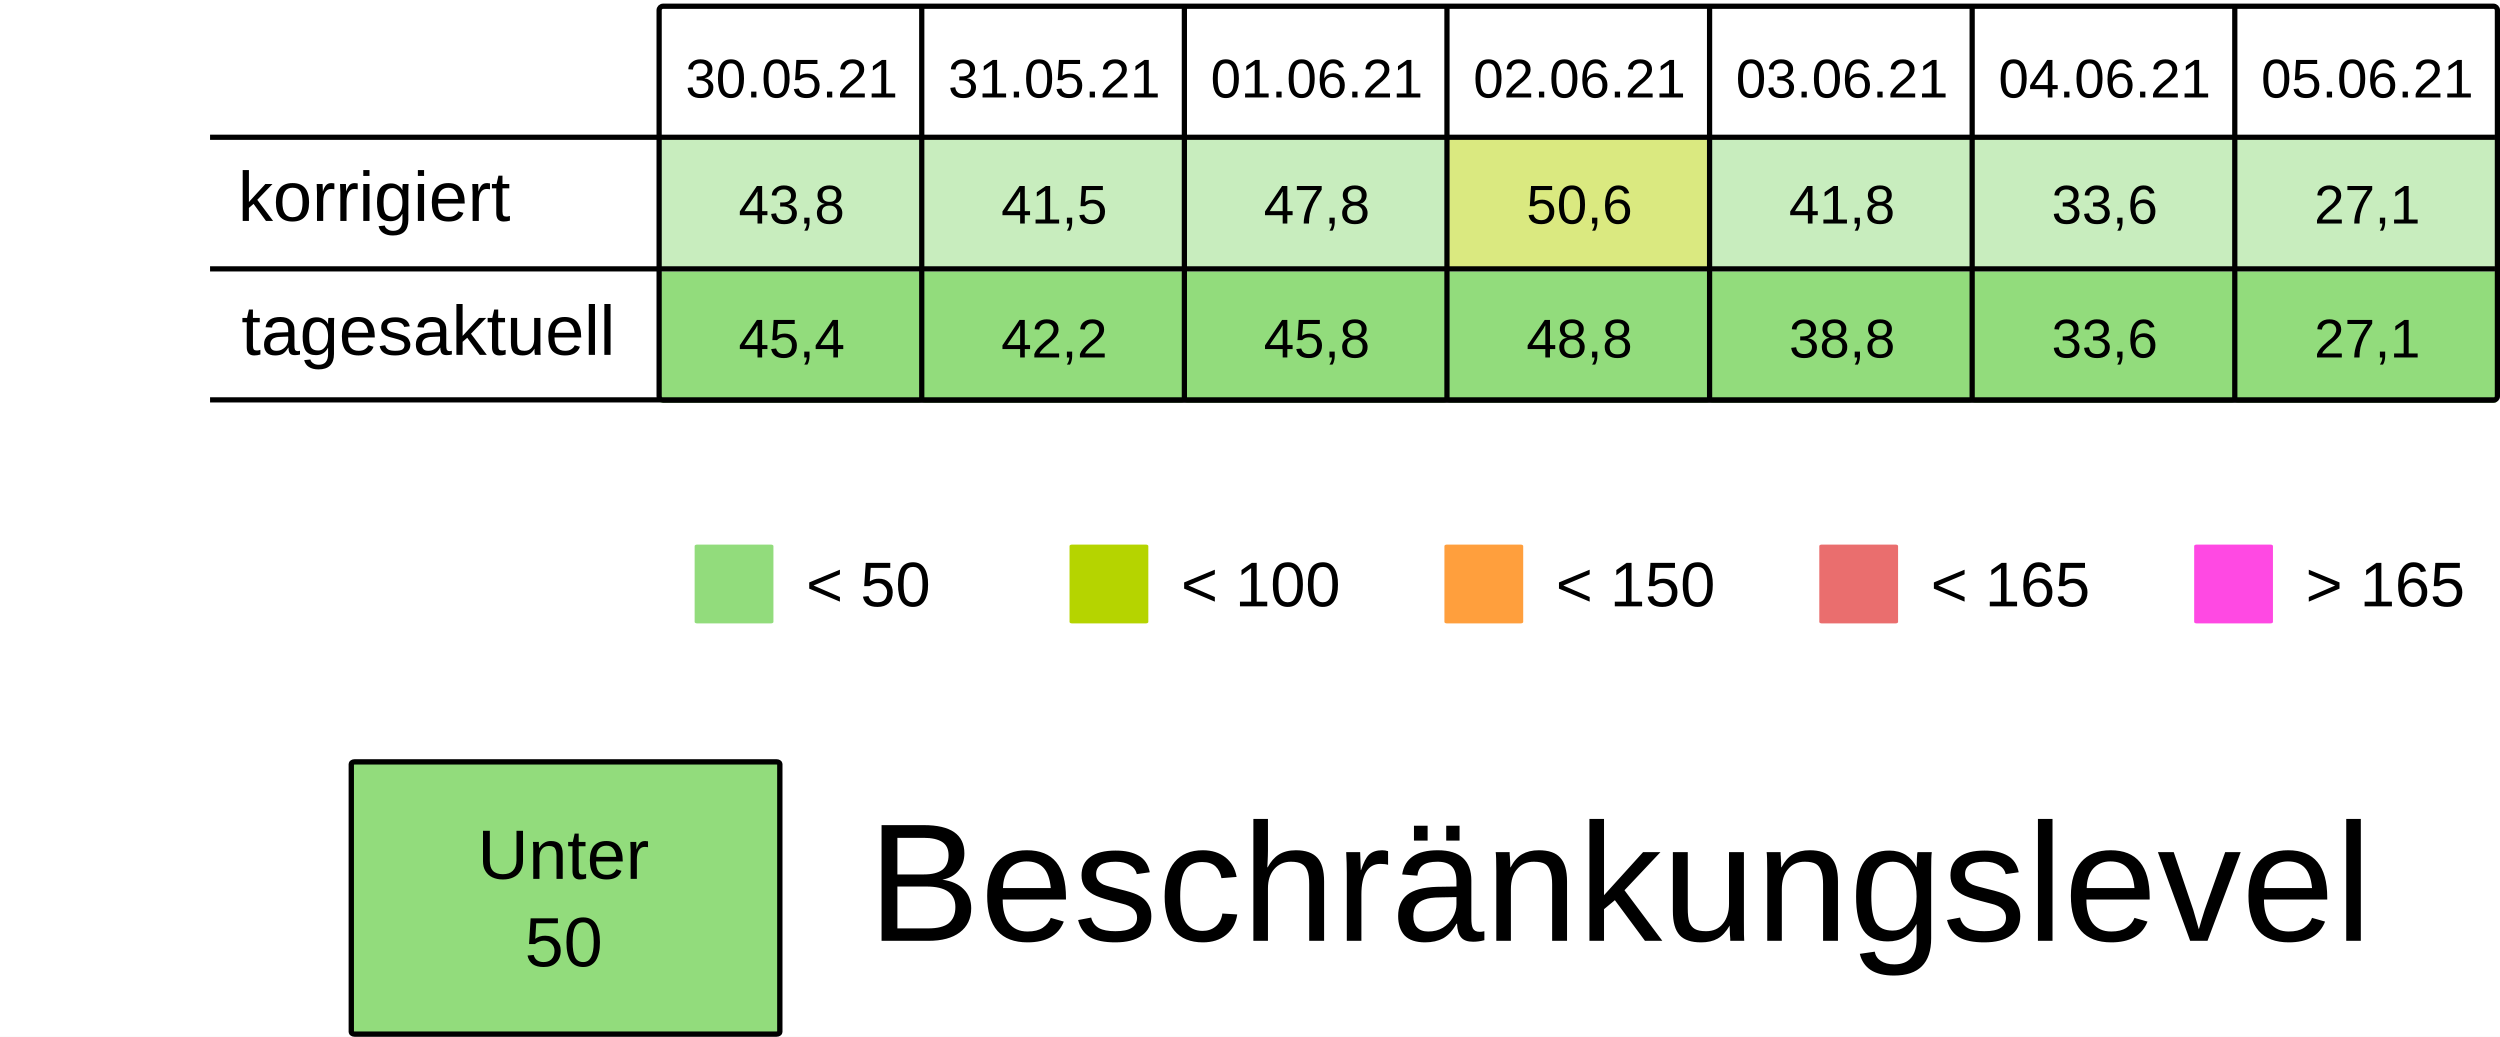
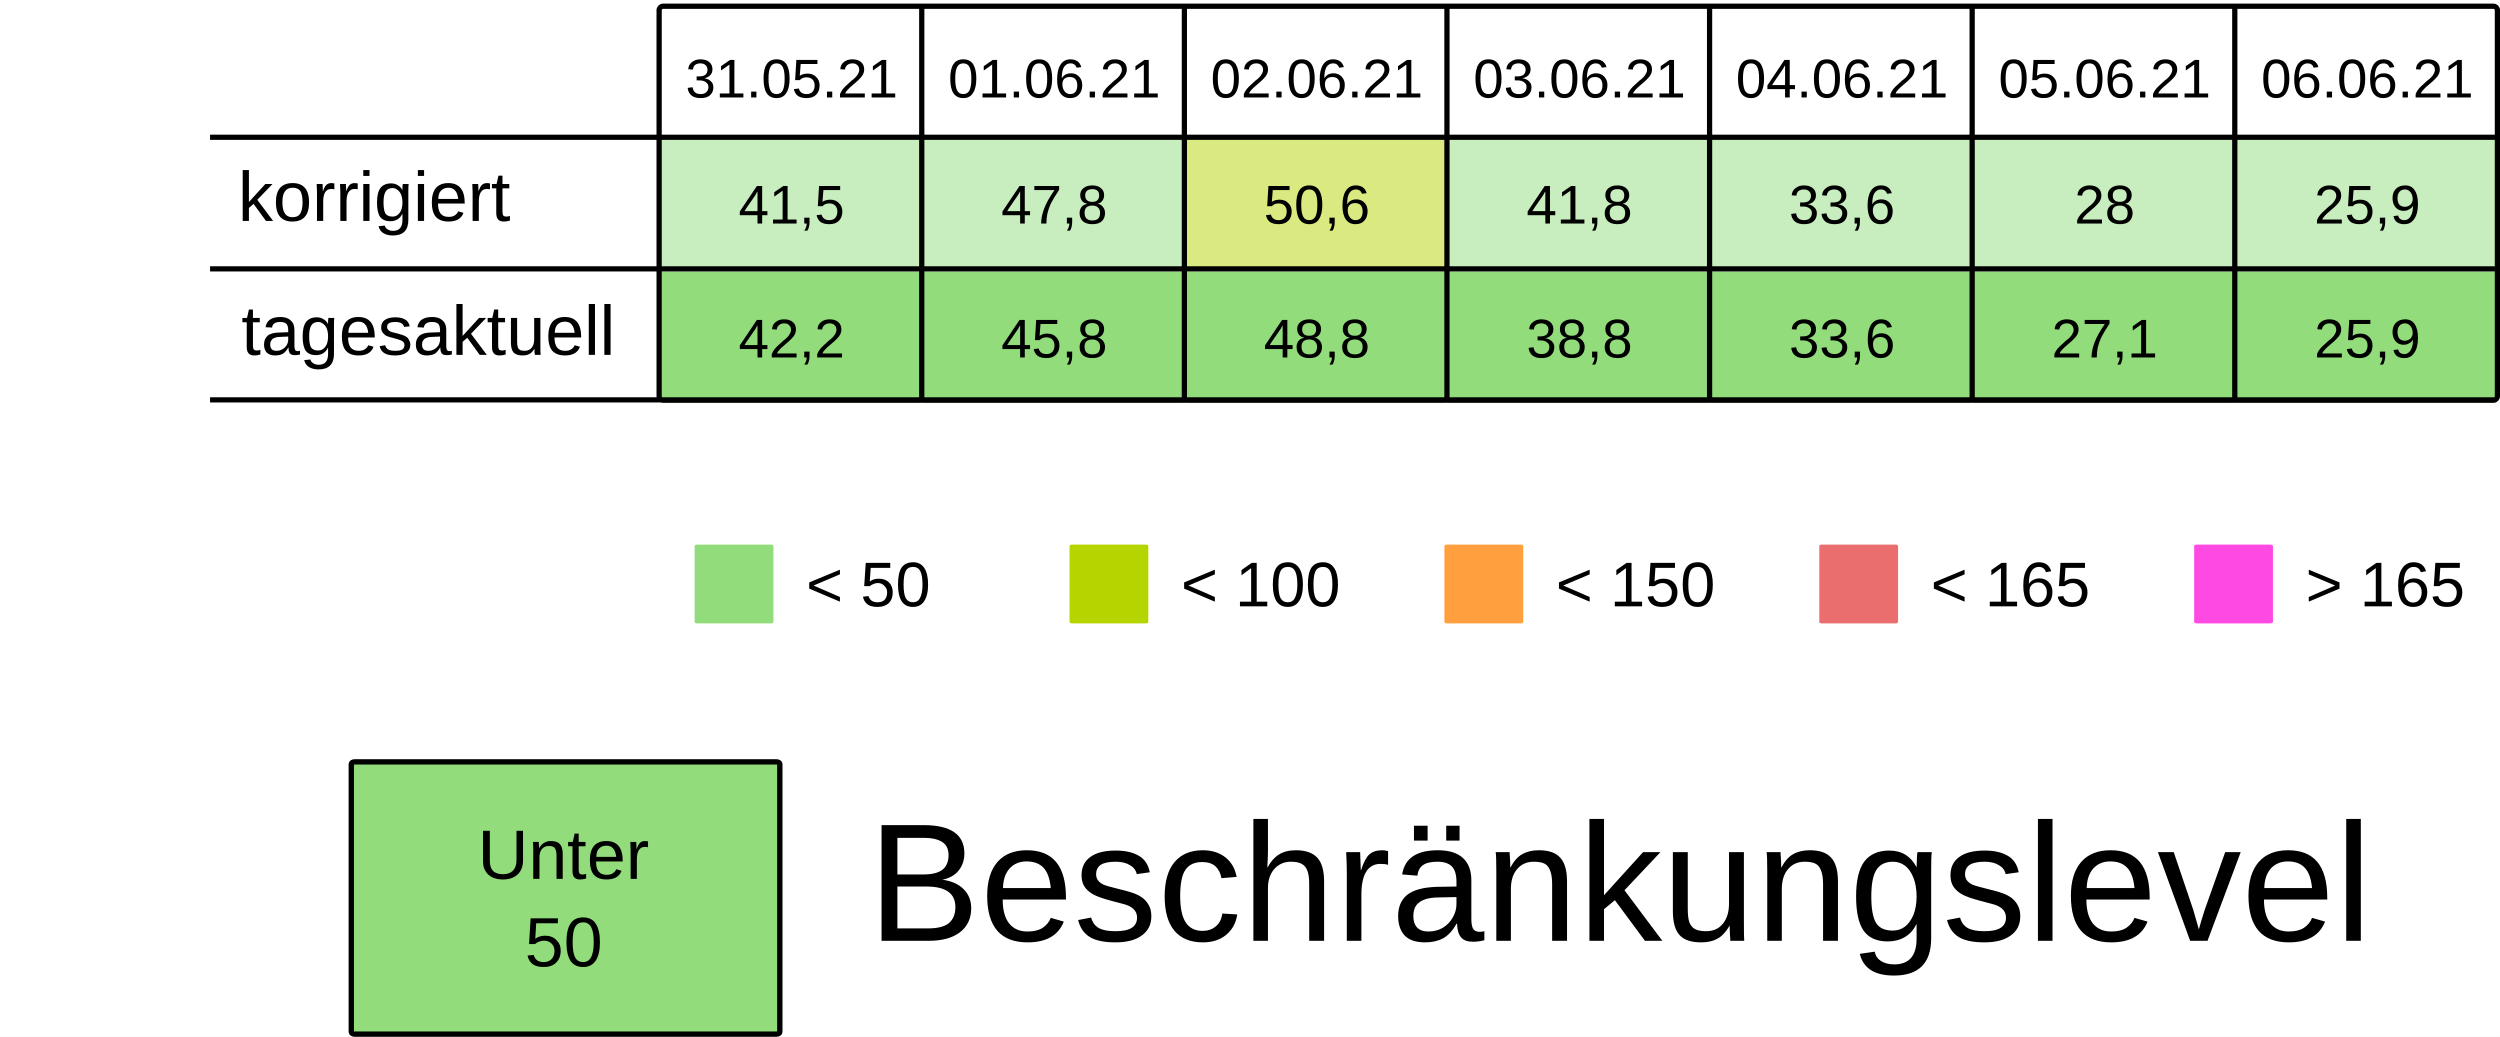
<svg xmlns="http://www.w3.org/2000/svg" viewBox="0 0 125.94 52.229" height="197.399" width="475.994">
  <rect width="100%" height="100%" x="-.001" fill="#fff" />
  <g transform="translate(-13.231 -25.355)">
    <rect ry=".106" rx=".169" y="32.284" x="46.434" height="6.615" width="13.229" fill="#92dc7c7F" />
    <rect ry=".106" rx=".169" y="32.284" x="59.664" height="6.615" width="13.229" fill="#92dc7c7F" />
-     <rect ry=".106" rx=".169" y="32.284" x="72.893" height="6.615" width="13.229" fill="#92dc7c7F" />
-     <rect ry=".106" rx=".169" y="32.284" x="86.122" height="6.615" width="13.229" fill="#B5D4007F" />
+     <rect ry=".106" rx=".169" y="32.284" x="72.893" height="6.615" width="13.229" fill="#B5D4007F" />
+     <rect ry=".106" rx=".169" y="32.284" x="86.122" height="6.615" width="13.229" fill="#92dc7c7F" />
    <rect ry=".106" rx=".169" y="32.284" x="99.351" height="6.615" width="13.229" fill="#92dc7c7F" />
    <rect ry=".106" rx=".169" y="32.284" x="112.58" height="6.615" width="13.229" fill="#92dc7c7F" />
    <rect ry=".106" rx=".169" y="32.284" x="125.809" height="6.615" width="13.229" fill="#92dc7c7F" />
    <text y="30.266" x="53.113" style="line-height:125%;-inkscape-font-specification:Arial;text-align:center" font-weight="400" font-size="2.749" letter-spacing="0" word-spacing="0" font-family="Arial" text-anchor="middle" stroke-width=".064">
-       <tspan style="text-align:center" y="30.266" x="53.113">30.05.21</tspan>
+       <tspan style="text-align:center" y="30.266" x="53.113">31.05.21</tspan>
    </text>
    <text y="30.266" x="66.342" style="line-height:125%;-inkscape-font-specification:Arial;text-align:center" font-weight="400" font-size="2.749" letter-spacing="0" word-spacing="0" font-family="Arial" text-anchor="middle" stroke-width=".064">
-       <tspan style="text-align:center" y="30.266" x="66.342">31.05.21</tspan>
+       <tspan style="text-align:center" y="30.266" x="66.342">01.06.21</tspan>
    </text>
    <text y="30.266" x="79.571" style="line-height:125%;-inkscape-font-specification:Arial;text-align:center" font-weight="400" font-size="2.749" letter-spacing="0" word-spacing="0" font-family="Arial" text-anchor="middle" stroke-width=".064">
-       <tspan style="text-align:center" y="30.266" x="79.571">01.06.21</tspan>
+       <tspan style="text-align:center" y="30.266" x="79.571">02.06.21</tspan>
    </text>
    <text y="30.266" x="92.8" style="line-height:125%;-inkscape-font-specification:Arial;text-align:center" font-weight="400" font-size="2.749" letter-spacing="0" word-spacing="0" font-family="Arial" text-anchor="middle" stroke-width=".064">
-       <tspan style="text-align:center" y="30.266" x="92.8">02.06.21</tspan>
+       <tspan style="text-align:center" y="30.266" x="92.8">03.06.21</tspan>
    </text>
    <text y="30.266" x="106.029" style="line-height:125%;-inkscape-font-specification:Arial;text-align:center" font-weight="400" font-size="2.749" letter-spacing="0" word-spacing="0" font-family="Arial" text-anchor="middle" stroke-width=".064">
-       <tspan style="text-align:center" y="30.266" x="106.029">03.06.21</tspan>
+       <tspan style="text-align:center" y="30.266" x="106.029">04.06.21</tspan>
    </text>
    <text y="30.266" x="119.258" style="line-height:125%;-inkscape-font-specification:Arial;text-align:center" font-weight="400" font-size="2.749" letter-spacing="0" word-spacing="0" font-family="Arial" text-anchor="middle" stroke-width=".064">
-       <tspan style="text-align:center" y="30.266" x="119.258">04.06.21</tspan>
+       <tspan style="text-align:center" y="30.266" x="119.258">05.06.21</tspan>
    </text>
    <text y="30.266" x="132.488" style="line-height:125%;-inkscape-font-specification:Arial;text-align:center" font-weight="400" font-size="2.749" letter-spacing="0" word-spacing="0" font-family="Arial" text-anchor="middle" stroke-width=".064">
-       <tspan style="text-align:center" y="30.266" x="132.488">05.06.21</tspan>
+       <tspan style="text-align:center" y="30.266" x="132.488">06.06.21</tspan>
    </text>
    <text y="36.616" x="53.113" style="line-height:125%;-inkscape-font-specification:Arial;text-align:center" font-weight="400" font-size="2.749" letter-spacing="0" word-spacing="0" font-family="Arial" text-anchor="middle" stroke-width=".064">
-       <tspan style="text-align:center" y="36.616" x="53.113">43,8</tspan>
+       <tspan style="text-align:center" y="36.616" x="53.113">41,5</tspan>
    </text>
    <text y="36.616" x="66.342" style="line-height:125%;-inkscape-font-specification:Arial;text-align:center" font-weight="400" font-size="2.749" letter-spacing="0" word-spacing="0" font-family="Arial" text-anchor="middle" stroke-width=".064">
-       <tspan style="text-align:center" y="36.616" x="66.342">41,5</tspan>
+       <tspan style="text-align:center" y="36.616" x="66.342">47,8</tspan>
    </text>
    <text y="36.616" x="79.571" style="line-height:125%;-inkscape-font-specification:Arial;text-align:center" font-weight="400" font-size="2.749" letter-spacing="0" word-spacing="0" font-family="Arial" text-anchor="middle" stroke-width=".064">
-       <tspan style="text-align:center" y="36.616" x="79.571">47,8</tspan>
+       <tspan style="text-align:center" y="36.616" x="79.571">50,6</tspan>
    </text>
    <text y="36.616" x="92.8" style="line-height:125%;-inkscape-font-specification:Arial;text-align:center" font-weight="400" font-size="2.749" letter-spacing="0" word-spacing="0" font-family="Arial" text-anchor="middle" stroke-width=".064">
-       <tspan style="text-align:center" y="36.616" x="92.8">50,6</tspan>
+       <tspan style="text-align:center" y="36.616" x="92.8">41,8</tspan>
    </text>
    <text y="36.616" x="106.029" style="line-height:125%;-inkscape-font-specification:Arial;text-align:center" font-weight="400" font-size="2.749" letter-spacing="0" word-spacing="0" font-family="Arial" text-anchor="middle" stroke-width=".064">
-       <tspan style="text-align:center" y="36.616" x="106.029">41,8</tspan>
+       <tspan style="text-align:center" y="36.616" x="106.029">33,6</tspan>
    </text>
    <text y="36.616" x="119.258" style="line-height:125%;-inkscape-font-specification:Arial;text-align:center" font-weight="400" font-size="2.749" letter-spacing="0" word-spacing="0" font-family="Arial" text-anchor="middle" stroke-width=".064">
-       <tspan style="text-align:center" y="36.616" x="119.258">33,6</tspan>
+       <tspan style="text-align:center" y="36.616" x="119.258">28</tspan>
    </text>
    <text y="36.616" x="132.488" style="line-height:125%;-inkscape-font-specification:Arial;text-align:center" font-weight="400" font-size="2.749" letter-spacing="0" word-spacing="0" font-family="Arial" text-anchor="middle" stroke-width=".064">
-       <tspan style="text-align:center" y="36.616" x="132.488">27,1</tspan>
+       <tspan style="text-align:center" y="36.616" x="132.488">25,9</tspan>
    </text>
    <rect ry=".071" rx=".12" y="52.79" x="48.224" height="3.969" width="3.969" fill="#92dc7c" />
    <text y="55.896" x="53.84" style="line-height:125%;-inkscape-font-specification:Arial" font-weight="400" font-size="3.175" letter-spacing="0" word-spacing="0" font-family="Arial" stroke-width=".265">
      <tspan y="55.896" x="53.84">&lt; 50</tspan>
    </text>
    <rect ry=".071" rx=".12" y="52.79" x="67.11" height="3.969" width="3.969" fill="#B5D400" />
    <text y="55.896" x="72.726" style="line-height:125%;-inkscape-font-specification:Arial" font-weight="400" font-size="3.175" letter-spacing="0" word-spacing="0" font-family="Arial" stroke-width=".265">
      <tspan y="55.896" x="72.726">&lt; 100</tspan>
    </text>
    <rect ry=".071" rx=".12" y="52.79" x="104.88" height="3.969" width="3.969" fill="#ea6e6e" />
    <text y="55.896" x="110.496" style="line-height:125%;-inkscape-font-specification:Arial" font-weight="400" font-size="3.175" letter-spacing="0" word-spacing="0" font-family="Arial" stroke-width=".265">
      <tspan y="55.896" x="110.496">&lt; 165</tspan>
    </text>
    <rect ry=".071" rx=".12" y="52.79" x="123.765" height="3.969" width="3.969" fill="#FF49E3" />
    <text y="55.896" x="129.381" style="line-height:125%;-inkscape-font-specification:Arial" font-weight="400" font-size="3.175" letter-spacing="0" word-spacing="0" font-family="Arial" stroke-width=".265">
      <tspan y="55.896" x="129.381">&gt; 165</tspan>
    </text>
    <rect ry=".071" rx=".12" y="52.79" x="85.995" height="3.969" width="3.969" fill="#ff9f3d" />
    <text y="55.896" x="91.61" style="line-height:125%;-inkscape-font-specification:Arial" font-weight="400" font-size="3.175" letter-spacing="0" word-spacing="0" font-family="Arial" stroke-width=".265">
      <tspan y="55.896" x="91.61">&lt; 150</tspan>
    </text>
    <rect ry=".106" rx=".169" y="39.031" x="46.435" height="6.615" width="13.229" fill="#92dc7c" />
    <rect ry=".106" rx=".169" y="39.031" x="59.665" height="6.615" width="13.229" fill="#92dc7c" />
    <rect ry=".106" rx=".169" y="39.031" x="72.894" height="6.615" width="13.229" fill="#92dc7c" />
    <rect ry=".106" rx=".169" y="39.031" x="86.123" height="6.615" width="13.229" fill="#92dc7c" />
    <rect ry=".106" rx=".169" y="39.031" x="99.352" height="6.615" width="13.229" fill="#92dc7c" />
    <rect ry=".106" rx=".169" y="39.031" x="112.581" height="6.615" width="13.229" fill="#92dc7c" />
    <rect ry=".106" rx=".169" y="39.031" x="125.81" height="6.615" width="13.229" fill="#92dc7c" />
    <text y="43.363" x="53.114" style="line-height:125%;-inkscape-font-specification:Arial;text-align:center" font-weight="400" font-size="2.749" letter-spacing="0" word-spacing="0" font-family="Arial" text-anchor="middle" stroke-width=".064">
-       <tspan style="text-align:center" y="43.363" x="53.114">45,4</tspan>
+       <tspan style="text-align:center" y="43.363" x="53.114">42,2</tspan>
    </text>
    <text y="43.363" x="66.343" style="line-height:125%;-inkscape-font-specification:Arial;text-align:center" font-weight="400" font-size="2.749" letter-spacing="0" word-spacing="0" font-family="Arial" text-anchor="middle" stroke-width=".064">
-       <tspan style="text-align:center" y="43.363" x="66.343">42,2</tspan>
+       <tspan style="text-align:center" y="43.363" x="66.343">45,8</tspan>
    </text>
    <text y="43.363" x="79.572" style="line-height:125%;-inkscape-font-specification:Arial;text-align:center" font-weight="400" font-size="2.749" letter-spacing="0" word-spacing="0" font-family="Arial" text-anchor="middle" stroke-width=".064">
-       <tspan style="text-align:center" y="43.363" x="79.572">45,8</tspan>
+       <tspan style="text-align:center" y="43.363" x="79.572">48,8</tspan>
    </text>
    <text y="43.363" x="92.801" style="line-height:125%;-inkscape-font-specification:Arial;text-align:center" font-weight="400" font-size="2.749" letter-spacing="0" word-spacing="0" font-family="Arial" text-anchor="middle" stroke-width=".064">
-       <tspan style="text-align:center" y="43.363" x="92.801">48,8</tspan>
+       <tspan style="text-align:center" y="43.363" x="92.801">38,8</tspan>
    </text>
    <text y="43.363" x="106.03" style="line-height:125%;-inkscape-font-specification:Arial;text-align:center" font-weight="400" font-size="2.749" letter-spacing="0" word-spacing="0" font-family="Arial" text-anchor="middle" stroke-width=".064">
-       <tspan style="text-align:center" y="43.363" x="106.03">38,8</tspan>
+       <tspan style="text-align:center" y="43.363" x="106.03">33,6</tspan>
    </text>
    <text y="43.363" x="119.259" style="line-height:125%;-inkscape-font-specification:Arial;text-align:center" font-weight="400" font-size="2.749" letter-spacing="0" word-spacing="0" font-family="Arial" text-anchor="middle" stroke-width=".064">
-       <tspan style="text-align:center" y="43.363" x="119.259">33,6</tspan>
+       <tspan style="text-align:center" y="43.363" x="119.259">27,1</tspan>
    </text>
    <text y="43.363" x="132.489" style="line-height:125%;-inkscape-font-specification:Arial;text-align:center" font-weight="400" font-size="2.749" letter-spacing="0" word-spacing="0" font-family="Arial" text-anchor="middle" stroke-width=".064">
-       <tspan style="text-align:center" y="43.363" x="132.489">27,1</tspan>
+       <tspan style="text-align:center" y="43.363" x="132.489">25,9</tspan>
    </text>
    <text style="line-height:125%;-inkscape-font-specification:Arial" x="25.224" y="36.483" font-weight="400" font-size="3.528" font-family="Arial" letter-spacing="0" word-spacing="0" stroke-width=".265">
      <tspan x="25.224" y="36.483">korrigiert</tspan>
    </text>
    <text style="line-height:125%;-inkscape-font-specification:Arial" x="25.396" y="43.23" font-weight="400" font-size="3.528" font-family="Arial" letter-spacing="0" word-spacing="0" stroke-width=".265">
      <tspan x="25.396" y="43.23">tagesaktuell</tspan>
    </text>
    <path d="M59.665 25.802v19.844zm13.23 0v19.844zm13.228 0v19.844zm13.23 0v19.844zm13.228 0v19.844zm13.23 0v19.844zM23.812 32.27h115.096zm0 6.629h115.096zm0 6.6h115.096zm22.823-19.83h92.206c.11 0 .2.09.2.2v19.445a.2.2 0 01-.2.2H46.635a.2.2 0 01-.2-.2V25.869c0-.11.089-.2.2-.2z" fill="none" stroke="#000" stroke-width=".264" />
    <rect ry=".108" rx=".169" y="63.735" x="30.927" height="13.715" width="21.588" fill="#92dc7c" stroke-miterlimit="0" stroke="#000" stroke-width=".269" />
    <text y="69.629" x="41.626" style="line-height:125%;-inkscape-font-specification:Arial;text-align:center" font-weight="400" font-size="3.528" letter-spacing="0" word-spacing="0" font-family="Arial" text-anchor="middle" stroke-width=".265">
      <tspan style="text-align:center" y="69.629" x="42.1">Unter</tspan>
      <tspan style="text-align:center" y="74.038" x="41.626">50</tspan>
    </text>
    <text style="line-height:125%;-inkscape-font-specification:Arial" x="56.955" y="72.75" font-weight="400" font-size="8.467" font-family="Arial" letter-spacing="0" word-spacing="0" stroke-width=".265">
      <tspan x="56.955" y="72.75">Beschränkungslevel</tspan>
    </text>
  </g>
</svg>
